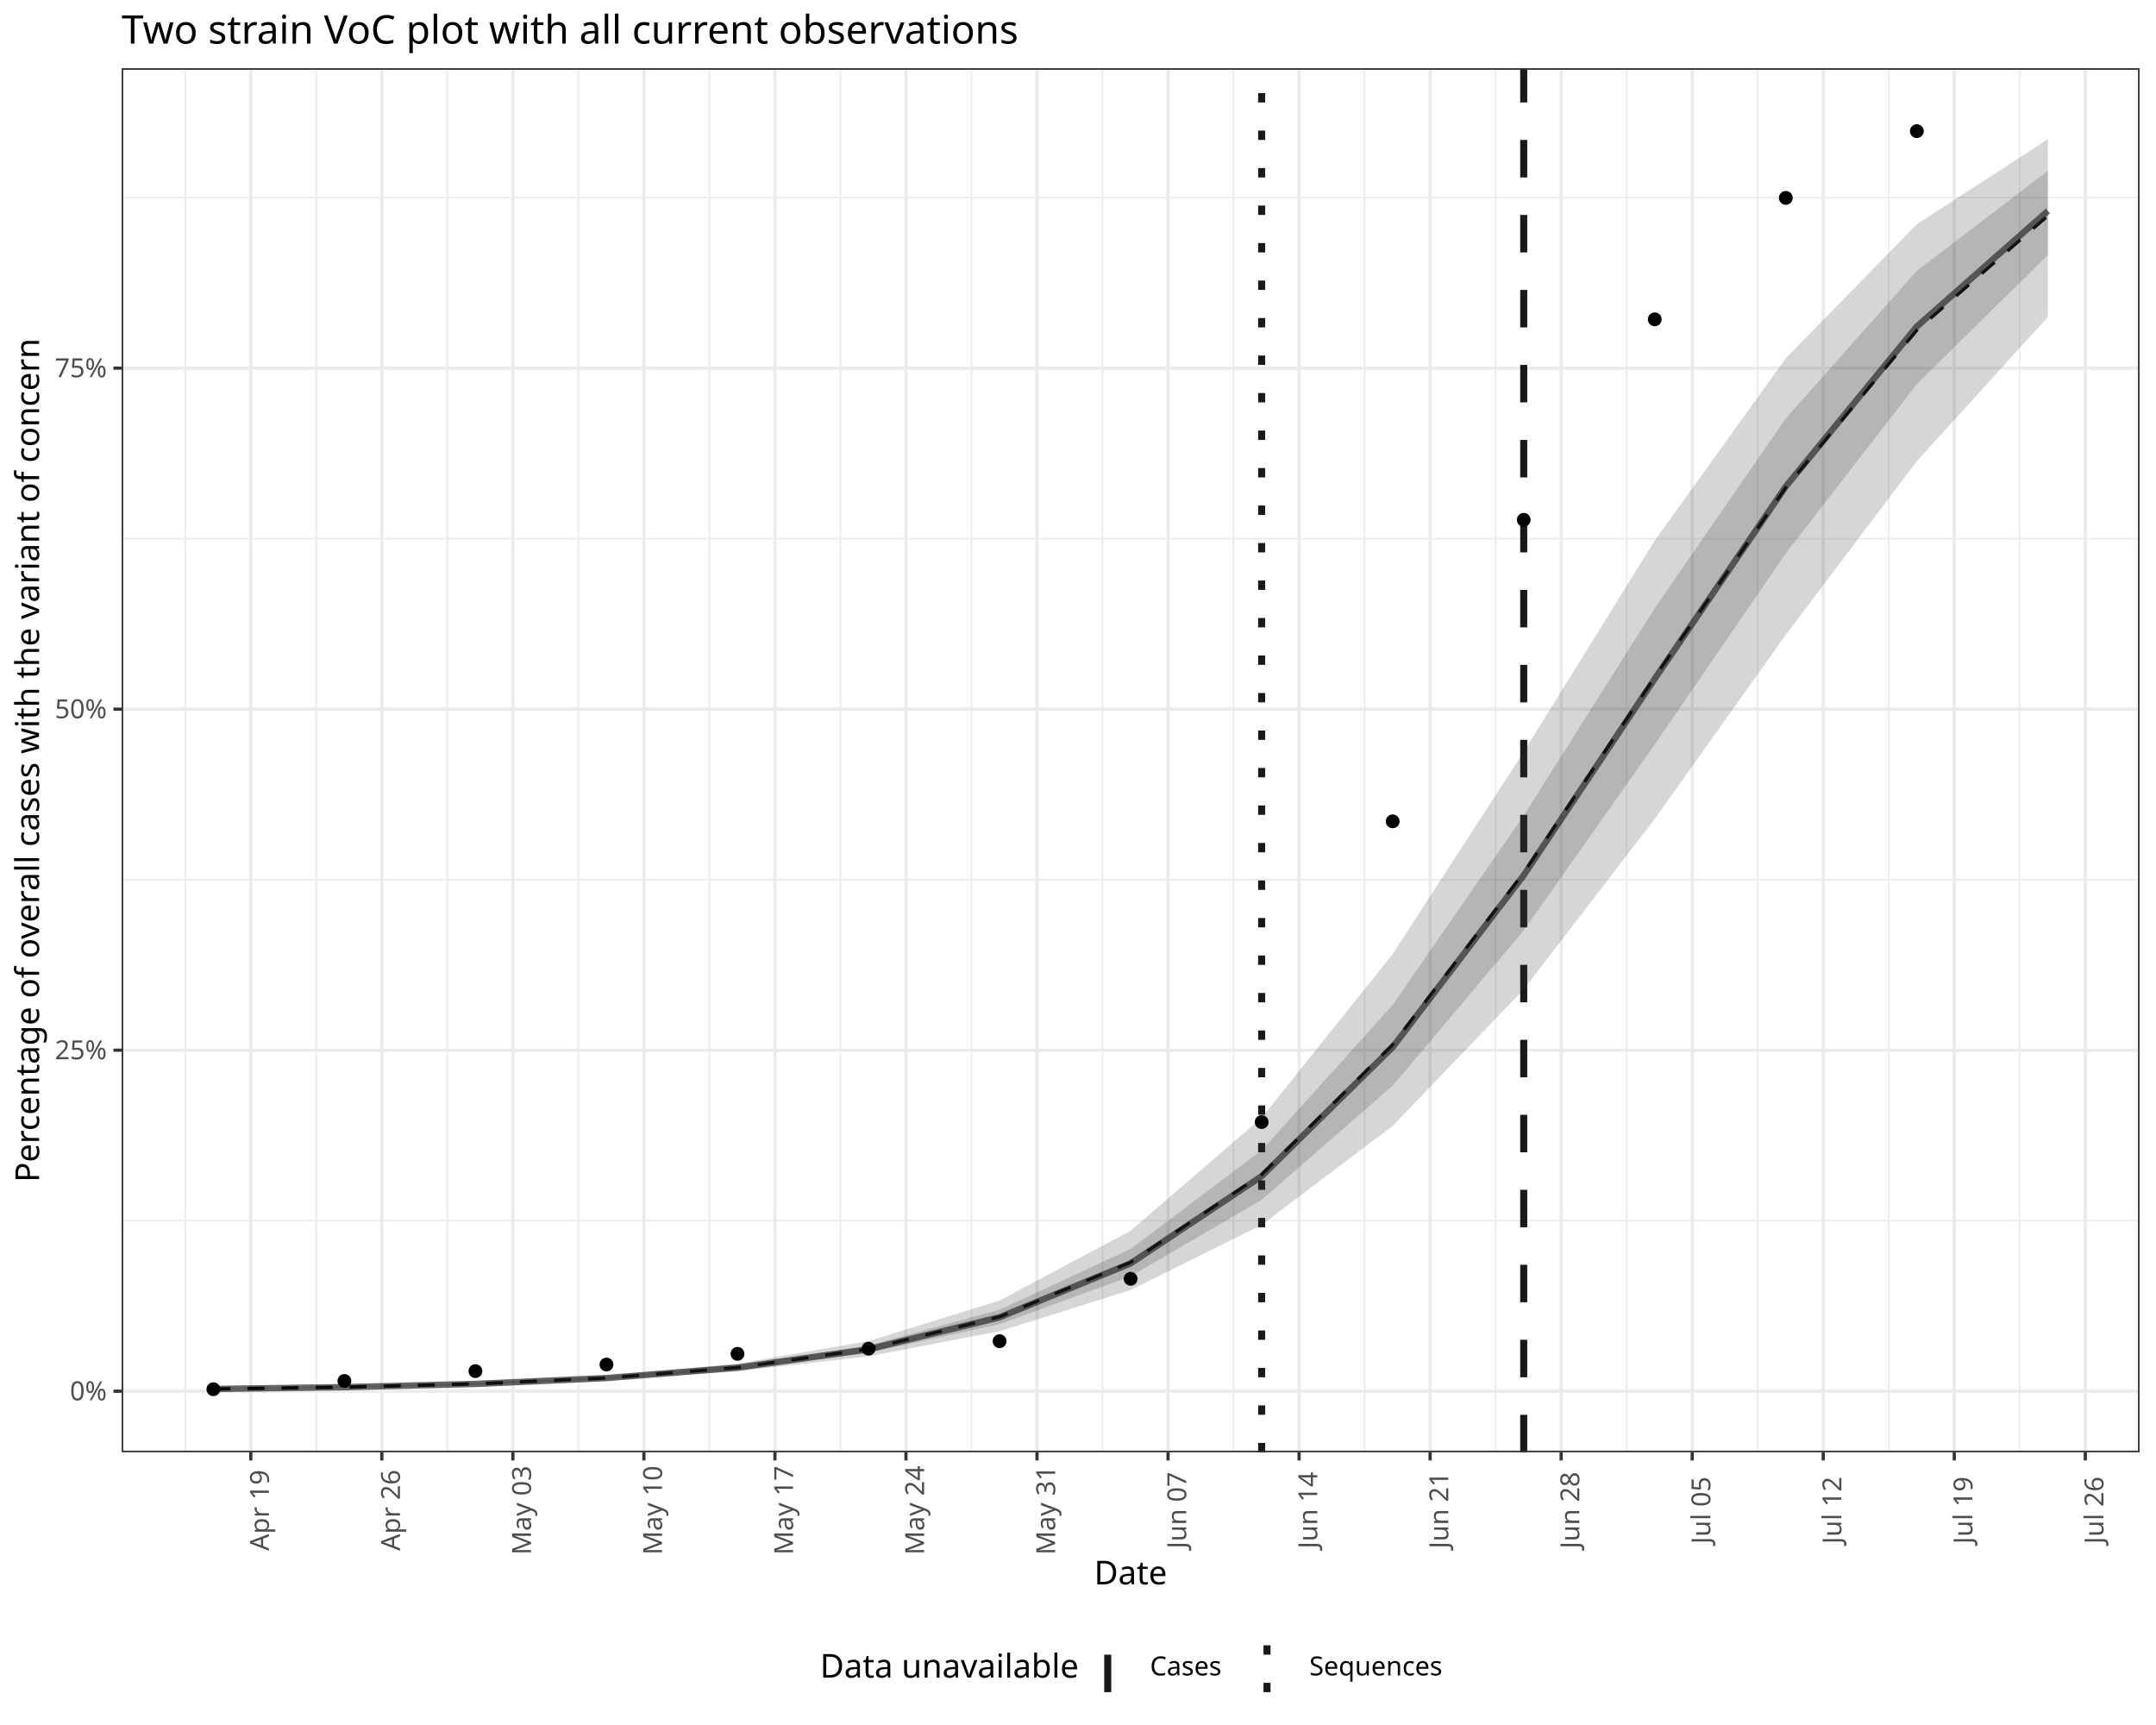
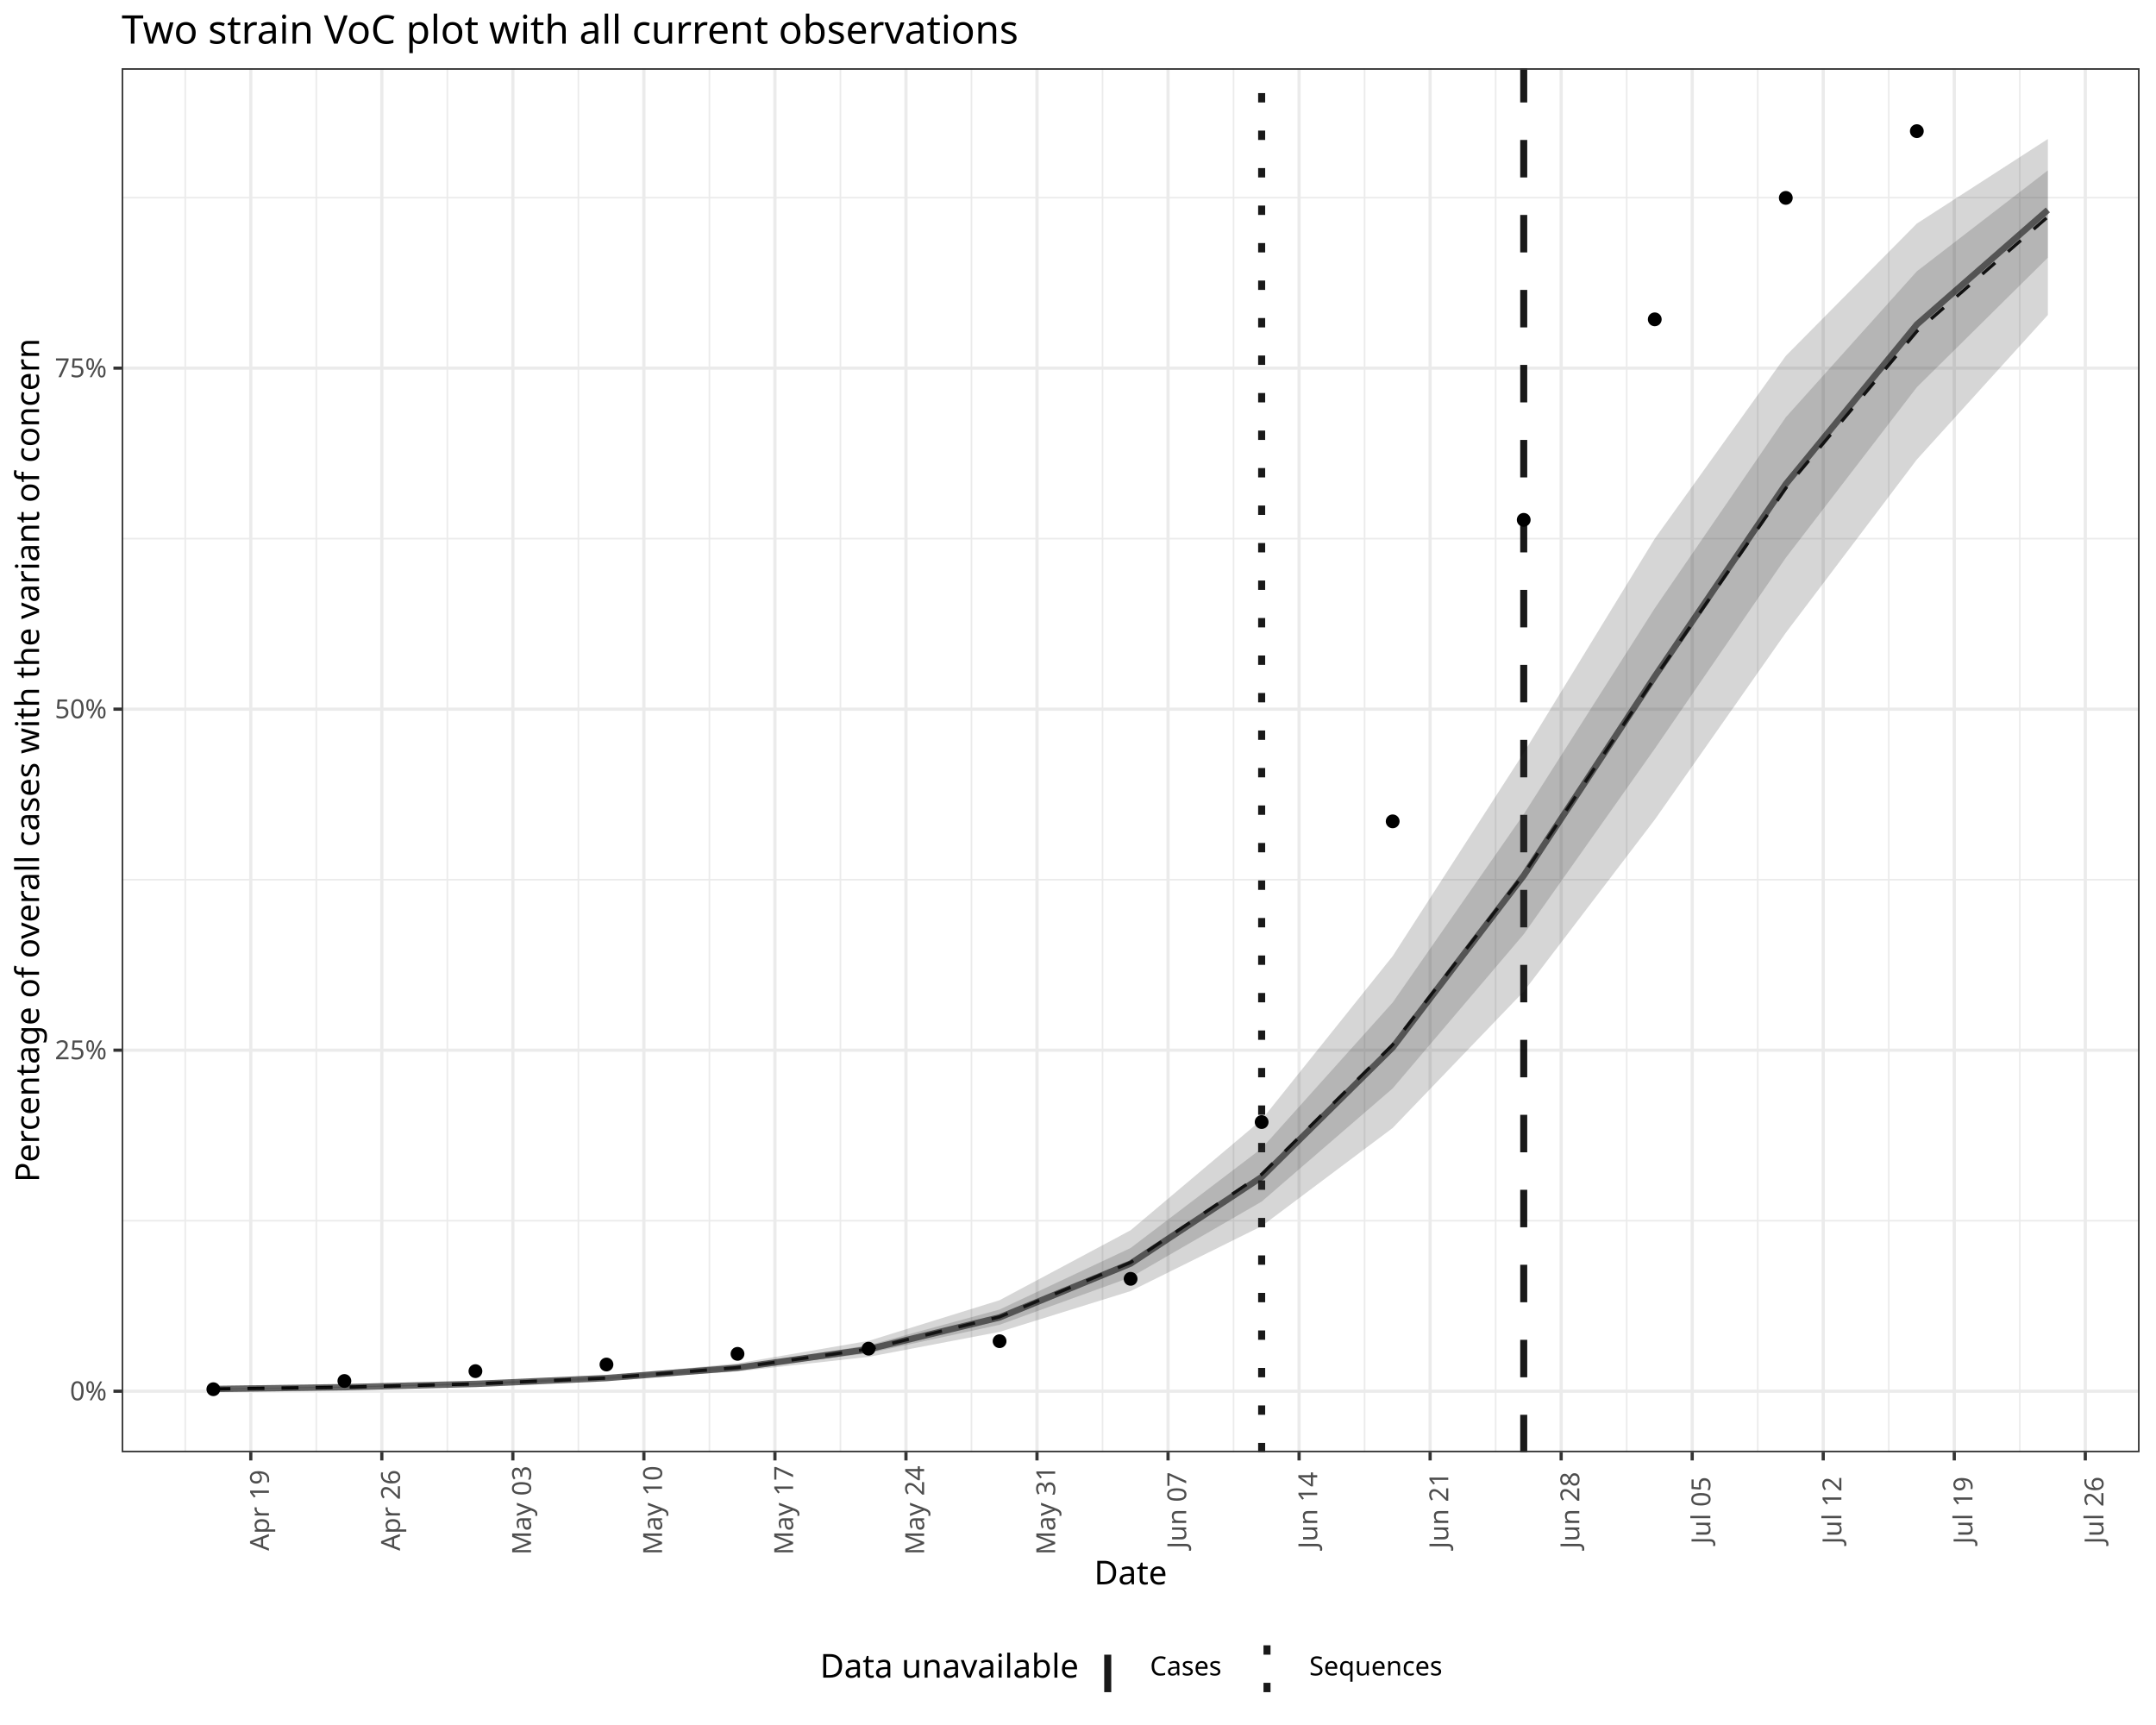
<svg xmlns="http://www.w3.org/2000/svg" class="svglite" data-engine-version="2.0" width="720.00pt" height="576.00pt" viewBox="0 0 720.00 576.00">
  <defs>
    <style type="text/css">
    .svglite line, .svglite polyline, .svglite polygon, .svglite path, .svglite rect, .svglite circle {
      fill: none;
      stroke: #000000;
      stroke-linecap: round;
      stroke-linejoin: round;
      stroke-miterlimit: 10.00;
    }
  </style>
  </defs>
  <rect width="100%" height="100%" style="stroke: none; fill: #FFFFFF;" />
  <defs>
    <clipPath id="cpMC4wMHw3MjAuMDB8MC4wMHw1NzYuMDA=">
      <rect x="0.00" y="0.00" width="720.00" height="576.00" />
    </clipPath>
  </defs>
  <g clip-path="url(#cpMC4wMHw3MjAuMDB8MC4wMHw1NzYuMDA=)">
    <rect x="0.00" y="0.00" width="720.00" height="576.00" style="stroke-width: 1.07; stroke: #FFFFFF; fill: #FFFFFF;" />
  </g>
  <defs>
    <clipPath id="cpNDAuNjJ8NzE0LjUyfDIyLjc4fDQ4NC45Mw==">
      <rect x="40.62" y="22.78" width="673.90" height="462.15" />
    </clipPath>
  </defs>
  <g clip-path="url(#cpNDAuNjJ8NzE0LjUyfDIyLjc4fDQ4NC45Mw==)">
    <rect x="40.62" y="22.78" width="673.90" height="462.15" style="stroke-width: 1.07; stroke: none; fill: #FFFFFF;" />
    <polyline points="40.62,407.61 714.52,407.61 " style="stroke-width: 0.53; stroke: #EBEBEB; stroke-linecap: butt;" />
    <polyline points="40.62,293.74 714.52,293.74 " style="stroke-width: 0.53; stroke: #EBEBEB; stroke-linecap: butt;" />
    <polyline points="40.62,179.87 714.52,179.87 " style="stroke-width: 0.53; stroke: #EBEBEB; stroke-linecap: butt;" />
    <polyline points="40.62,66.00 714.52,66.00 " style="stroke-width: 0.53; stroke: #EBEBEB; stroke-linecap: butt;" />
    <polyline points="61.87,484.93 61.87,22.78 " style="stroke-width: 0.53; stroke: #EBEBEB; stroke-linecap: butt;" />
    <polyline points="105.63,484.93 105.63,22.78 " style="stroke-width: 0.53; stroke: #EBEBEB; stroke-linecap: butt;" />
    <polyline points="149.39,484.93 149.39,22.78 " style="stroke-width: 0.53; stroke: #EBEBEB; stroke-linecap: butt;" />
    <polyline points="193.15,484.93 193.15,22.78 " style="stroke-width: 0.53; stroke: #EBEBEB; stroke-linecap: butt;" />
    <polyline points="236.91,484.93 236.91,22.78 " style="stroke-width: 0.53; stroke: #EBEBEB; stroke-linecap: butt;" />
    <polyline points="280.67,484.93 280.67,22.78 " style="stroke-width: 0.53; stroke: #EBEBEB; stroke-linecap: butt;" />
    <polyline points="324.43,484.93 324.43,22.78 " style="stroke-width: 0.53; stroke: #EBEBEB; stroke-linecap: butt;" />
    <polyline points="368.19,484.93 368.19,22.78 " style="stroke-width: 0.53; stroke: #EBEBEB; stroke-linecap: butt;" />
    <polyline points="411.95,484.93 411.95,22.78 " style="stroke-width: 0.53; stroke: #EBEBEB; stroke-linecap: butt;" />
    <polyline points="455.71,484.93 455.71,22.78 " style="stroke-width: 0.53; stroke: #EBEBEB; stroke-linecap: butt;" />
    <polyline points="499.47,484.93 499.47,22.78 " style="stroke-width: 0.53; stroke: #EBEBEB; stroke-linecap: butt;" />
    <polyline points="543.23,484.93 543.23,22.78 " style="stroke-width: 0.53; stroke: #EBEBEB; stroke-linecap: butt;" />
    <polyline points="586.99,484.93 586.99,22.78 " style="stroke-width: 0.53; stroke: #EBEBEB; stroke-linecap: butt;" />
    <polyline points="630.75,484.93 630.75,22.78 " style="stroke-width: 0.53; stroke: #EBEBEB; stroke-linecap: butt;" />
    <polyline points="674.51,484.93 674.51,22.78 " style="stroke-width: 0.53; stroke: #EBEBEB; stroke-linecap: butt;" />
    <polyline points="40.62,464.54 714.52,464.54 " style="stroke-width: 1.07; stroke: #EBEBEB; stroke-linecap: butt;" />
    <polyline points="40.62,350.67 714.52,350.67 " style="stroke-width: 1.07; stroke: #EBEBEB; stroke-linecap: butt;" />
    <polyline points="40.62,236.80 714.52,236.80 " style="stroke-width: 1.07; stroke: #EBEBEB; stroke-linecap: butt;" />
    <polyline points="40.62,122.93 714.52,122.93 " style="stroke-width: 1.07; stroke: #EBEBEB; stroke-linecap: butt;" />
    <polyline points="83.75,484.93 83.75,22.78 " style="stroke-width: 1.07; stroke: #EBEBEB; stroke-linecap: butt;" />
    <polyline points="127.51,484.93 127.51,22.78 " style="stroke-width: 1.07; stroke: #EBEBEB; stroke-linecap: butt;" />
    <polyline points="171.27,484.93 171.27,22.78 " style="stroke-width: 1.07; stroke: #EBEBEB; stroke-linecap: butt;" />
    <polyline points="215.03,484.93 215.03,22.78 " style="stroke-width: 1.07; stroke: #EBEBEB; stroke-linecap: butt;" />
    <polyline points="258.79,484.93 258.79,22.78 " style="stroke-width: 1.07; stroke: #EBEBEB; stroke-linecap: butt;" />
    <polyline points="302.55,484.93 302.55,22.78 " style="stroke-width: 1.07; stroke: #EBEBEB; stroke-linecap: butt;" />
    <polyline points="346.31,484.93 346.31,22.78 " style="stroke-width: 1.07; stroke: #EBEBEB; stroke-linecap: butt;" />
    <polyline points="390.07,484.93 390.07,22.78 " style="stroke-width: 1.07; stroke: #EBEBEB; stroke-linecap: butt;" />
    <polyline points="433.83,484.93 433.83,22.78 " style="stroke-width: 1.07; stroke: #EBEBEB; stroke-linecap: butt;" />
    <polyline points="477.59,484.93 477.59,22.78 " style="stroke-width: 1.07; stroke: #EBEBEB; stroke-linecap: butt;" />
    <polyline points="521.35,484.93 521.35,22.78 " style="stroke-width: 1.07; stroke: #EBEBEB; stroke-linecap: butt;" />
    <polyline points="565.11,484.93 565.11,22.78 " style="stroke-width: 1.07; stroke: #EBEBEB; stroke-linecap: butt;" />
    <polyline points="608.87,484.93 608.87,22.78 " style="stroke-width: 1.07; stroke: #EBEBEB; stroke-linecap: butt;" />
    <polyline points="652.63,484.93 652.63,22.78 " style="stroke-width: 1.07; stroke: #EBEBEB; stroke-linecap: butt;" />
    <polyline points="696.39,484.93 696.39,22.78 " style="stroke-width: 1.07; stroke: #EBEBEB; stroke-linecap: butt;" />
    <line x1="508.85" y1="484.93" x2="508.85" y2="22.78" style="stroke-width: 2.35; stroke: #000000; stroke-opacity: 0.90; stroke-dasharray: 12.52,12.52; stroke-linecap: butt;" />
    <line x1="421.33" y1="484.93" x2="421.33" y2="22.78" style="stroke-width: 2.35; stroke: #000000; stroke-opacity: 0.90; stroke-dasharray: 3.13,9.39; stroke-linecap: butt;" />
-     <polyline points="71.25,463.79 115.01,463.19 158.77,462.11 202.53,460.15 246.29,456.67 290.05,450.54 333.81,439.85 377.57,421.85 421.33,392.76 465.09,349.66 508.85,292.26 552.61,226.64 596.37,162.44 640.13,109.02 683.89,70.44 " style="stroke-width: 2.13; stroke: #000000; stroke-opacity: 0.60; stroke-linecap: butt;" />
-     <polyline points="71.25,463.79 115.01,463.18 158.77,462.09 202.53,460.14 246.29,456.65 290.05,450.47 333.81,439.70 377.57,421.49 421.33,392.22 465.09,348.80 508.85,291.44 552.61,226.07 596.37,162.77 640.13,110.29 683.89,72.04 " style="stroke-width: 1.07; stroke-dasharray: 5.69,5.69; stroke-linecap: butt;" />
-     <polygon points="71.25,463.63 115.01,462.93 158.77,461.69 202.53,459.45 246.29,455.33 290.05,447.82 333.81,434.26 377.57,410.95 421.33,373.24 465.09,318.57 508.85,251.05 552.61,180.48 596.37,119.62 640.13,74.88 683.89,46.50 683.89,105.81 640.13,153.98 596.37,211.96 552.61,273.43 508.85,330.37 465.09,375.94 421.33,409.01 377.57,430.75 333.81,444.51 290.05,452.88 246.29,457.86 202.53,460.78 158.77,462.46 115.01,463.40 71.25,463.93 " style="stroke-width: 0.00; stroke: none; fill: #333333; fill-opacity: 0.20;" />
-     <polyline points="71.25,463.63 115.01,462.93 158.77,461.69 202.53,459.45 246.29,455.33 290.05,447.82 333.81,434.26 377.57,410.95 421.33,373.24 465.09,318.57 508.85,251.05 552.61,180.48 596.37,119.62 640.13,74.88 683.89,46.50 " style="stroke-width: 0.43; stroke: none;" />
-     <polyline points="683.89,105.81 640.13,153.98 596.37,211.96 552.61,273.43 508.85,330.37 465.09,375.94 421.33,409.01 377.57,430.75 333.81,444.51 290.05,452.88 246.29,457.86 202.53,460.78 158.77,462.46 115.01,463.40 71.25,463.93 " style="stroke-width: 0.43; stroke: none;" />
-     <polygon points="71.25,463.71 115.01,463.06 158.77,461.90 202.53,459.80 246.29,456.03 290.05,449.26 333.81,437.33 377.57,417.04 421.33,384.10 465.09,335.55 508.85,272.31 552.61,203.08 596.37,139.70 640.13,90.45 683.89,57.02 683.89,85.17 640.13,128.24 596.37,184.75 552.61,248.59 508.85,310.69 465.09,362.50 421.33,400.65 377.57,426.17 333.81,442.14 290.05,451.73 246.29,457.30 202.53,460.48 158.77,462.29 115.01,463.31 71.25,463.87 " style="stroke-width: 0.00; stroke: none; fill: #333333; fill-opacity: 0.20;" />
-     <polyline points="71.25,463.71 115.01,463.06 158.77,461.90 202.53,459.80 246.29,456.03 290.05,449.26 333.81,437.33 377.57,417.04 421.33,384.10 465.09,335.55 508.85,272.31 552.61,203.08 596.37,139.70 640.13,90.45 683.89,57.02 " style="stroke-width: 1.07; stroke: none;" />
-     <polyline points="683.89,85.17 640.13,128.24 596.37,184.75 552.61,248.59 508.85,310.69 465.09,362.50 421.33,400.65 377.57,426.17 333.81,442.14 290.05,451.73 246.29,457.30 202.53,460.48 158.77,462.29 115.01,463.31 71.25,463.87 " style="stroke-width: 1.07; stroke: none;" />
+     <polyline points="71.25,463.80 115.01,463.20 158.77,462.11 202.53,460.16 246.29,456.71 290.05,450.52 333.81,439.90 377.57,421.91 421.33,393.03 465.09,349.76 508.85,292.37 552.61,225.87 596.37,161.65 640.13,108.36 683.89,70.10 " style="stroke-width: 2.13; stroke: #000000; stroke-opacity: 0.60; stroke-linecap: butt;" />
+     <polyline points="71.25,463.79 115.01,463.19 158.77,462.10 202.53,460.15 246.29,456.66 290.05,450.47 333.81,439.72 377.57,421.55 421.33,392.12 465.09,348.85 508.85,291.92 552.61,226.33 596.37,163.02 640.13,110.64 683.89,72.38 " style="stroke-width: 1.07; stroke-dasharray: 5.69,5.69; stroke-linecap: butt;" />
+     <polygon points="71.25,463.63 115.01,462.94 158.77,461.68 202.53,459.40 246.29,455.25 290.05,447.74 333.81,434.16 377.57,410.80 421.33,373.90 465.09,319.25 508.85,251.38 552.61,179.87 596.37,118.83 640.13,74.65 683.89,46.41 683.89,105.17 640.13,153.45 596.37,211.30 552.61,273.70 508.85,331.09 465.09,376.64 421.33,409.43 377.57,431.11 333.81,444.73 290.05,453.07 246.29,457.94 202.53,460.82 158.77,462.47 115.01,463.41 71.25,463.93 " style="stroke-width: 0.00; stroke: none; fill: #333333; fill-opacity: 0.20;" />
+     <polyline points="71.25,463.63 115.01,462.94 158.77,461.68 202.53,459.40 246.29,455.25 290.05,447.74 333.81,434.16 377.57,410.80 421.33,373.90 465.09,319.25 508.85,251.38 552.61,179.87 596.37,118.83 640.13,74.65 683.89,46.41 " style="stroke-width: 0.43; stroke: none;" />
+     <polyline points="683.89,105.17 640.13,153.45 596.37,211.30 552.61,273.70 508.85,331.09 465.09,376.64 421.33,409.43 377.57,431.11 333.81,444.73 290.05,453.07 246.29,457.94 202.53,460.82 158.77,462.47 115.01,463.41 71.25,463.93 " style="stroke-width: 0.43; stroke: none;" />
+     <polygon points="71.25,463.72 115.01,463.07 158.77,461.90 202.53,459.81 246.29,455.98 290.05,449.19 333.81,437.26 377.57,416.72 421.33,383.47 465.09,334.73 508.85,271.88 552.61,203.10 596.37,139.33 640.13,90.59 683.89,56.89 683.89,86.04 640.13,129.31 596.37,186.25 552.61,250.01 508.85,311.96 465.09,363.43 421.33,401.23 377.57,426.51 333.81,442.36 290.05,451.84 246.29,457.35 202.53,460.51 158.77,462.30 115.01,463.31 71.25,463.87 " style="stroke-width: 0.00; stroke: none; fill: #333333; fill-opacity: 0.20;" />
+     <polyline points="71.25,463.72 115.01,463.07 158.77,461.90 202.53,459.81 246.29,455.98 290.05,449.19 333.81,437.26 377.57,416.72 421.33,383.47 465.09,334.73 508.85,271.88 552.61,203.10 596.37,139.33 640.13,90.59 683.89,56.89 " style="stroke-width: 1.07; stroke: none;" />
+     <polyline points="683.89,86.04 640.13,129.31 596.37,186.25 552.61,250.01 508.85,311.96 465.09,363.43 421.33,401.23 377.57,426.51 333.81,442.36 290.05,451.84 246.29,457.35 202.53,460.51 158.77,462.30 115.01,463.31 71.25,463.87 " style="stroke-width: 1.07; stroke: none;" />
    <circle cx="71.25" cy="463.88" r="1.95" style="stroke-width: 0.71; fill: #000000;" />
    <circle cx="115.01" cy="461.13" r="1.95" style="stroke-width: 0.71; fill: #000000;" />
-     <circle cx="158.77" cy="457.83" r="1.95" style="stroke-width: 0.71; fill: #000000;" />
+     <circle cx="158.77" cy="457.84" r="1.95" style="stroke-width: 0.71; fill: #000000;" />
    <circle cx="202.53" cy="455.63" r="1.95" style="stroke-width: 0.71; fill: #000000;" />
    <circle cx="246.29" cy="452.07" r="1.95" style="stroke-width: 0.71; fill: #000000;" />
    <circle cx="290.05" cy="450.34" r="1.95" style="stroke-width: 0.71; fill: #000000;" />
    <circle cx="333.81" cy="447.84" r="1.95" style="stroke-width: 0.71; fill: #000000;" />
    <circle cx="377.57" cy="427.02" r="1.95" style="stroke-width: 0.71; fill: #000000;" />
    <circle cx="421.33" cy="374.67" r="1.95" style="stroke-width: 0.71; fill: #000000;" />
    <circle cx="465.09" cy="274.26" r="1.95" style="stroke-width: 0.71; fill: #000000;" />
    <circle cx="508.85" cy="173.58" r="1.95" style="stroke-width: 0.71; fill: #000000;" />
    <circle cx="552.61" cy="106.63" r="1.95" style="stroke-width: 0.71; fill: #000000;" />
    <circle cx="596.37" cy="66.08" r="1.95" style="stroke-width: 0.71; fill: #000000;" />
    <circle cx="640.13" cy="43.79" r="1.95" style="stroke-width: 0.71; fill: #000000;" />
    <rect x="40.62" y="22.78" width="673.90" height="462.15" style="stroke-width: 1.07; stroke: #333333;" />
  </g>
  <g clip-path="url(#cpMC4wMHw3MjAuMDB8MC4wMHw1NzYuMDA=)">
    <text x="35.69" y="467.57" text-anchor="end" style="font-size: 8.80px; fill: #4D4D4D; font-family: sans;" textLength="12.72px" lengthAdjust="spacingAndGlyphs">0%</text>
    <text x="35.69" y="353.70" text-anchor="end" style="font-size: 8.80px; fill: #4D4D4D; font-family: sans;" textLength="17.61px" lengthAdjust="spacingAndGlyphs">25%</text>
    <text x="35.69" y="239.83" text-anchor="end" style="font-size: 8.80px; fill: #4D4D4D; font-family: sans;" textLength="17.61px" lengthAdjust="spacingAndGlyphs">50%</text>
    <text x="35.69" y="125.96" text-anchor="end" style="font-size: 8.80px; fill: #4D4D4D; font-family: sans;" textLength="17.61px" lengthAdjust="spacingAndGlyphs">75%</text>
    <polyline points="37.88,464.54 40.62,464.54 " style="stroke-width: 1.07; stroke: #333333; stroke-linecap: butt;" />
    <polyline points="37.88,350.67 40.62,350.67 " style="stroke-width: 1.07; stroke: #333333; stroke-linecap: butt;" />
    <polyline points="37.88,236.80 40.62,236.80 " style="stroke-width: 1.07; stroke: #333333; stroke-linecap: butt;" />
    <polyline points="37.88,122.93 40.62,122.93 " style="stroke-width: 1.07; stroke: #333333; stroke-linecap: butt;" />
    <polyline points="83.75,487.67 83.75,484.93 " style="stroke-width: 1.07; stroke: #333333; stroke-linecap: butt;" />
    <polyline points="127.51,487.67 127.51,484.93 " style="stroke-width: 1.07; stroke: #333333; stroke-linecap: butt;" />
    <polyline points="171.27,487.67 171.27,484.93 " style="stroke-width: 1.07; stroke: #333333; stroke-linecap: butt;" />
    <polyline points="215.03,487.67 215.03,484.93 " style="stroke-width: 1.07; stroke: #333333; stroke-linecap: butt;" />
    <polyline points="258.79,487.67 258.79,484.93 " style="stroke-width: 1.07; stroke: #333333; stroke-linecap: butt;" />
    <polyline points="302.55,487.67 302.55,484.93 " style="stroke-width: 1.07; stroke: #333333; stroke-linecap: butt;" />
    <polyline points="346.31,487.67 346.31,484.93 " style="stroke-width: 1.07; stroke: #333333; stroke-linecap: butt;" />
    <polyline points="390.07,487.67 390.07,484.93 " style="stroke-width: 1.07; stroke: #333333; stroke-linecap: butt;" />
    <polyline points="433.83,487.67 433.83,484.93 " style="stroke-width: 1.07; stroke: #333333; stroke-linecap: butt;" />
    <polyline points="477.59,487.67 477.59,484.93 " style="stroke-width: 1.07; stroke: #333333; stroke-linecap: butt;" />
    <polyline points="521.35,487.67 521.35,484.93 " style="stroke-width: 1.07; stroke: #333333; stroke-linecap: butt;" />
    <polyline points="565.11,487.67 565.11,484.93 " style="stroke-width: 1.07; stroke: #333333; stroke-linecap: butt;" />
    <polyline points="608.87,487.67 608.87,484.93 " style="stroke-width: 1.07; stroke: #333333; stroke-linecap: butt;" />
    <polyline points="652.63,487.67 652.63,484.93 " style="stroke-width: 1.07; stroke: #333333; stroke-linecap: butt;" />
    <polyline points="696.39,487.67 696.39,484.93 " style="stroke-width: 1.07; stroke: #333333; stroke-linecap: butt;" />
    <text transform="translate(89.81,504.30) rotate(-90)" text-anchor="middle" style="font-size: 8.80px; fill: #4D4D4D; font-family: sans;" textLength="25.93px" lengthAdjust="spacingAndGlyphs">Apr 19</text>
    <text transform="translate(133.57,504.30) rotate(-90)" text-anchor="middle" style="font-size: 8.80px; fill: #4D4D4D; font-family: sans;" textLength="25.93px" lengthAdjust="spacingAndGlyphs">Apr 26</text>
    <text transform="translate(177.33,504.30) rotate(-90)" text-anchor="middle" style="font-size: 8.80px; fill: #4D4D4D; font-family: sans;" textLength="28.87px" lengthAdjust="spacingAndGlyphs">May 03</text>
    <text transform="translate(221.09,504.30) rotate(-90)" text-anchor="middle" style="font-size: 8.80px; fill: #4D4D4D; font-family: sans;" textLength="28.87px" lengthAdjust="spacingAndGlyphs">May 10</text>
    <text transform="translate(264.85,504.30) rotate(-90)" text-anchor="middle" style="font-size: 8.80px; fill: #4D4D4D; font-family: sans;" textLength="28.87px" lengthAdjust="spacingAndGlyphs">May 17</text>
    <text transform="translate(308.61,504.30) rotate(-90)" text-anchor="middle" style="font-size: 8.80px; fill: #4D4D4D; font-family: sans;" textLength="28.87px" lengthAdjust="spacingAndGlyphs">May 24</text>
    <text transform="translate(352.37,504.30) rotate(-90)" text-anchor="middle" style="font-size: 8.80px; fill: #4D4D4D; font-family: sans;" textLength="28.87px" lengthAdjust="spacingAndGlyphs">May 31</text>
    <text transform="translate(396.13,504.30) rotate(-90)" text-anchor="middle" style="font-size: 8.80px; fill: #4D4D4D; font-family: sans;" textLength="26.43px" lengthAdjust="spacingAndGlyphs">Jun 07</text>
    <text transform="translate(439.89,504.30) rotate(-90)" text-anchor="middle" style="font-size: 8.80px; fill: #4D4D4D; font-family: sans;" textLength="26.43px" lengthAdjust="spacingAndGlyphs">Jun 14</text>
    <text transform="translate(483.65,504.30) rotate(-90)" text-anchor="middle" style="font-size: 8.80px; fill: #4D4D4D; font-family: sans;" textLength="26.43px" lengthAdjust="spacingAndGlyphs">Jun 21</text>
    <text transform="translate(527.41,504.30) rotate(-90)" text-anchor="middle" style="font-size: 8.80px; fill: #4D4D4D; font-family: sans;" textLength="26.43px" lengthAdjust="spacingAndGlyphs">Jun 28</text>
    <text transform="translate(571.17,504.30) rotate(-90)" text-anchor="middle" style="font-size: 8.80px; fill: #4D4D4D; font-family: sans;" textLength="23.49px" lengthAdjust="spacingAndGlyphs">Jul 05</text>
    <text transform="translate(614.93,504.30) rotate(-90)" text-anchor="middle" style="font-size: 8.80px; fill: #4D4D4D; font-family: sans;" textLength="23.49px" lengthAdjust="spacingAndGlyphs">Jul 12</text>
    <text transform="translate(658.69,504.30) rotate(-90)" text-anchor="middle" style="font-size: 8.80px; fill: #4D4D4D; font-family: sans;" textLength="23.49px" lengthAdjust="spacingAndGlyphs">Jul 19</text>
    <text transform="translate(702.45,504.30) rotate(-90)" text-anchor="middle" style="font-size: 8.80px; fill: #4D4D4D; font-family: sans;" textLength="23.49px" lengthAdjust="spacingAndGlyphs">Jul 26</text>
    <text x="377.57" y="529.04" text-anchor="middle" style="font-size: 11.00px; font-family: sans;" textLength="23.24px" lengthAdjust="spacingAndGlyphs">Date</text>
    <text transform="translate(13.05,253.86) rotate(-90)" text-anchor="middle" style="font-size: 11.00px; font-family: sans;" textLength="267.24px" lengthAdjust="spacingAndGlyphs">Percentage of overall cases with the variant of concern</text>
    <rect x="268.38" y="542.28" width="218.39" height="28.24" style="stroke-width: 1.07; stroke: none; fill: #FFFFFF;" />
    <text x="273.86" y="560.19" style="font-size: 11.00px; font-family: sans;" textLength="81.95px" lengthAdjust="spacingAndGlyphs">Data unavailable</text>
    <rect x="361.29" y="547.76" width="17.28" height="17.28" style="stroke-width: 1.07; stroke: none; fill: #FFFFFF;" />
    <line x1="369.93" y1="565.04" x2="369.93" y2="547.76" style="stroke-width: 2.35; stroke: #000000; stroke-opacity: 0.90; stroke-dasharray: 12.52,12.52; stroke-linecap: butt;" />
    <rect x="414.48" y="547.76" width="17.28" height="17.28" style="stroke-width: 1.07; stroke: none; fill: #FFFFFF;" />
    <line x1="423.12" y1="565.04" x2="423.12" y2="547.76" style="stroke-width: 2.35; stroke: #000000; stroke-opacity: 0.90; stroke-dasharray: 3.13,9.39; stroke-linecap: butt;" />
    <text x="384.05" y="559.43" style="font-size: 8.80px; font-family: sans;" textLength="24.95px" lengthAdjust="spacingAndGlyphs">Cases</text>
    <text x="437.24" y="559.43" style="font-size: 8.80px; font-family: sans;" textLength="44.05px" lengthAdjust="spacingAndGlyphs">Sequences</text>
    <text x="40.62" y="14.56" style="font-size: 13.20px; font-family: sans;" textLength="282.48px" lengthAdjust="spacingAndGlyphs">Two strain VoC plot with all current observations</text>
  </g>
</svg>
